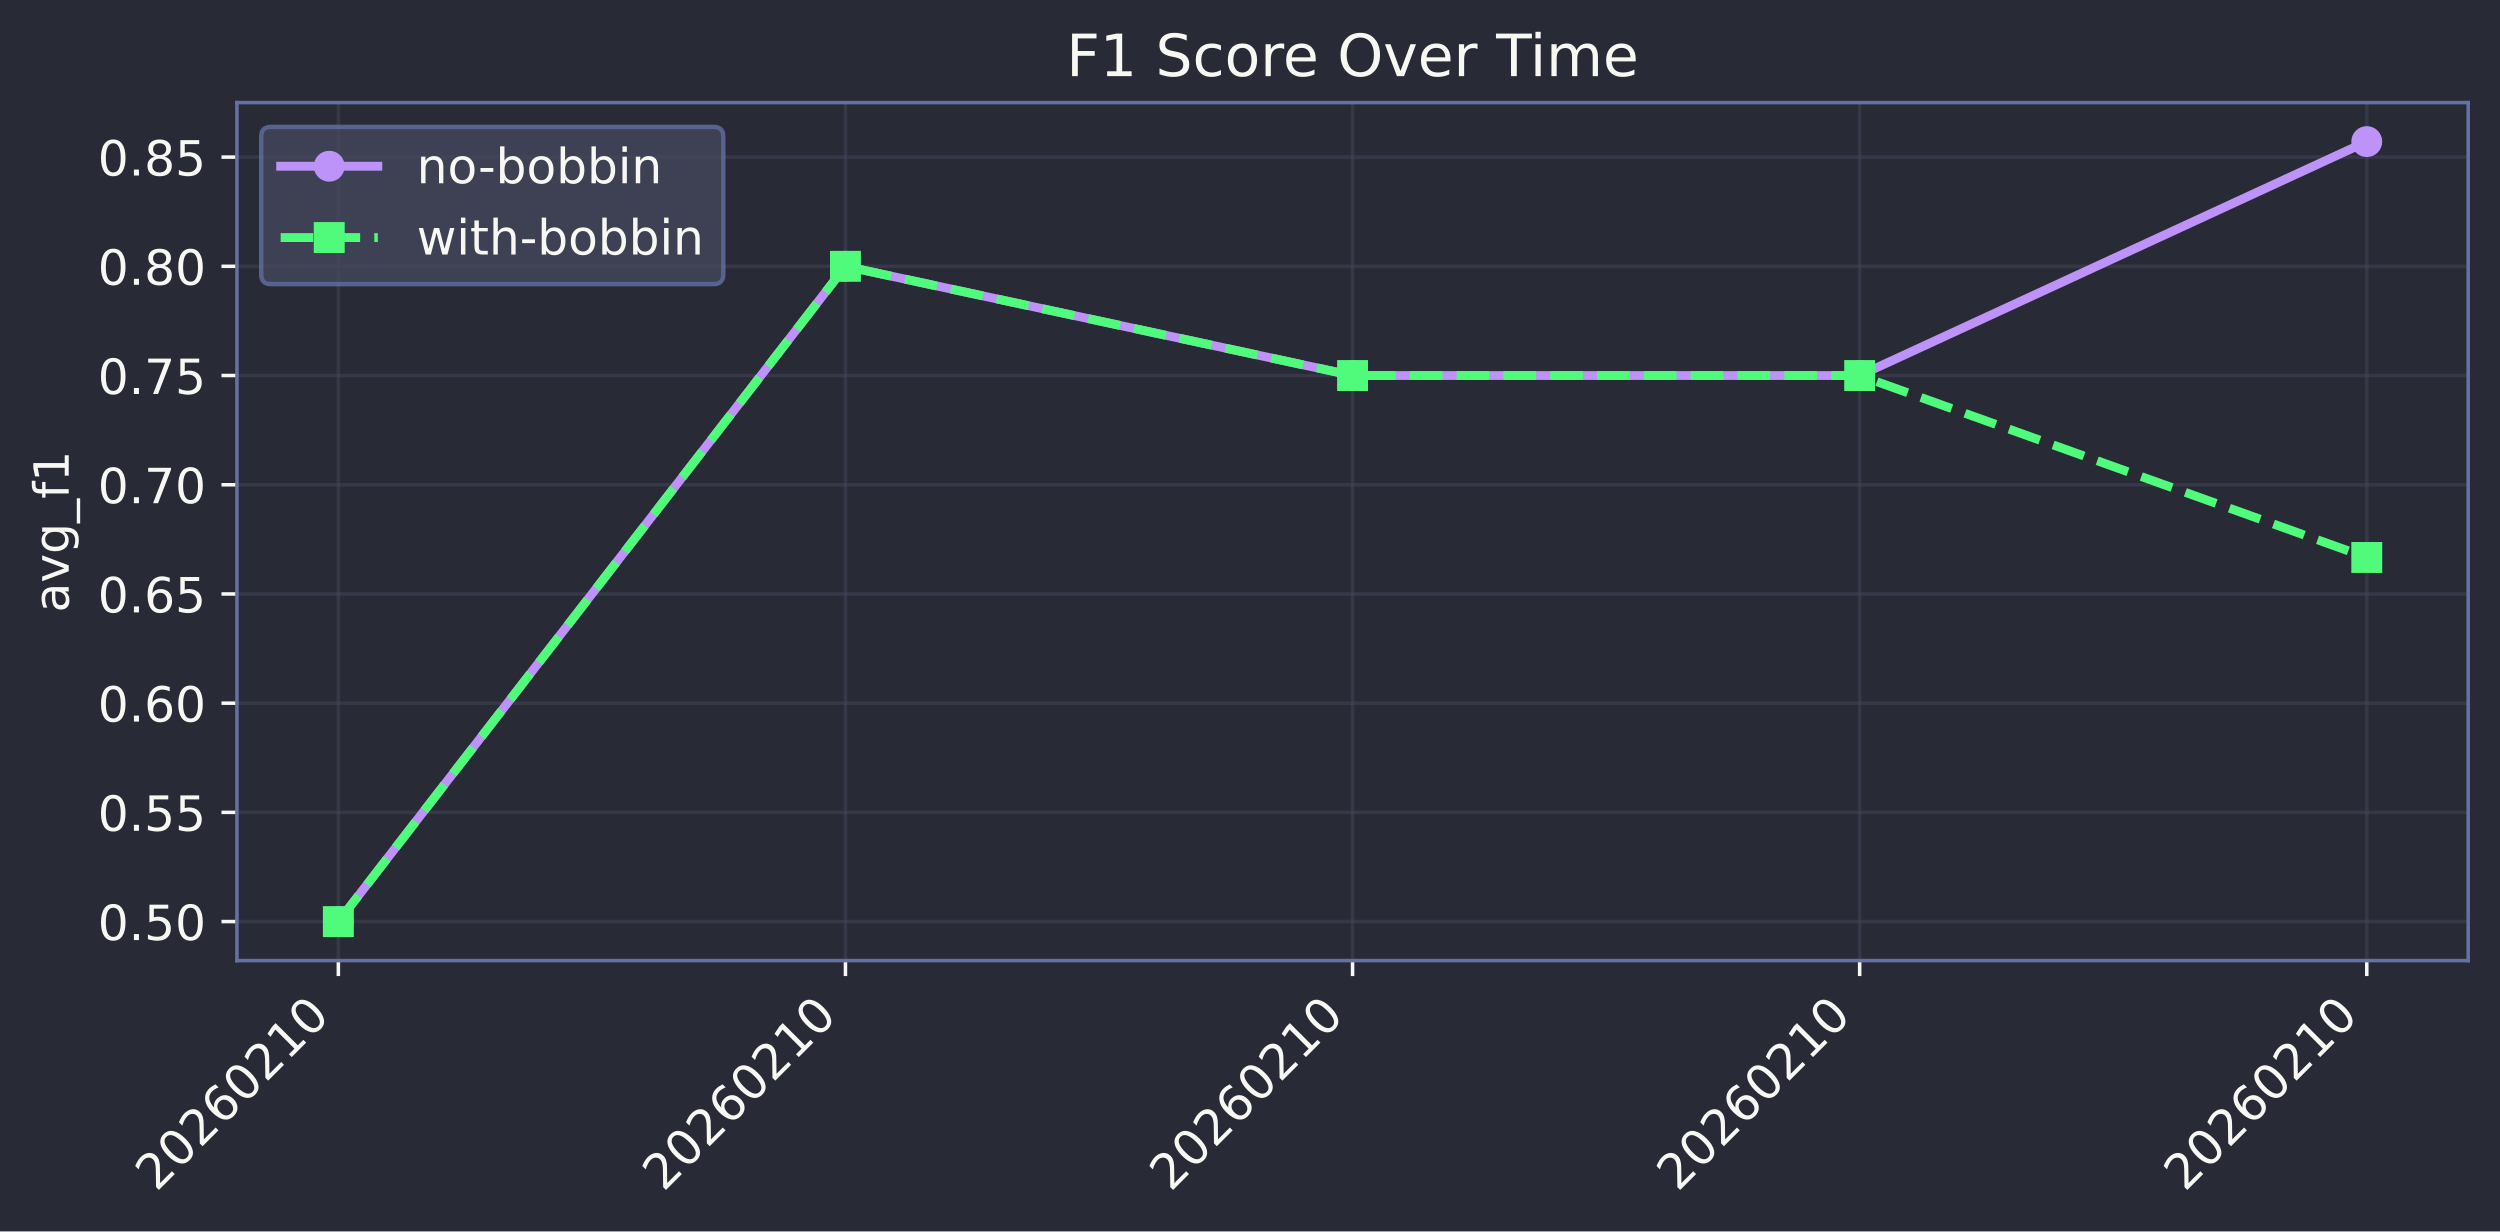
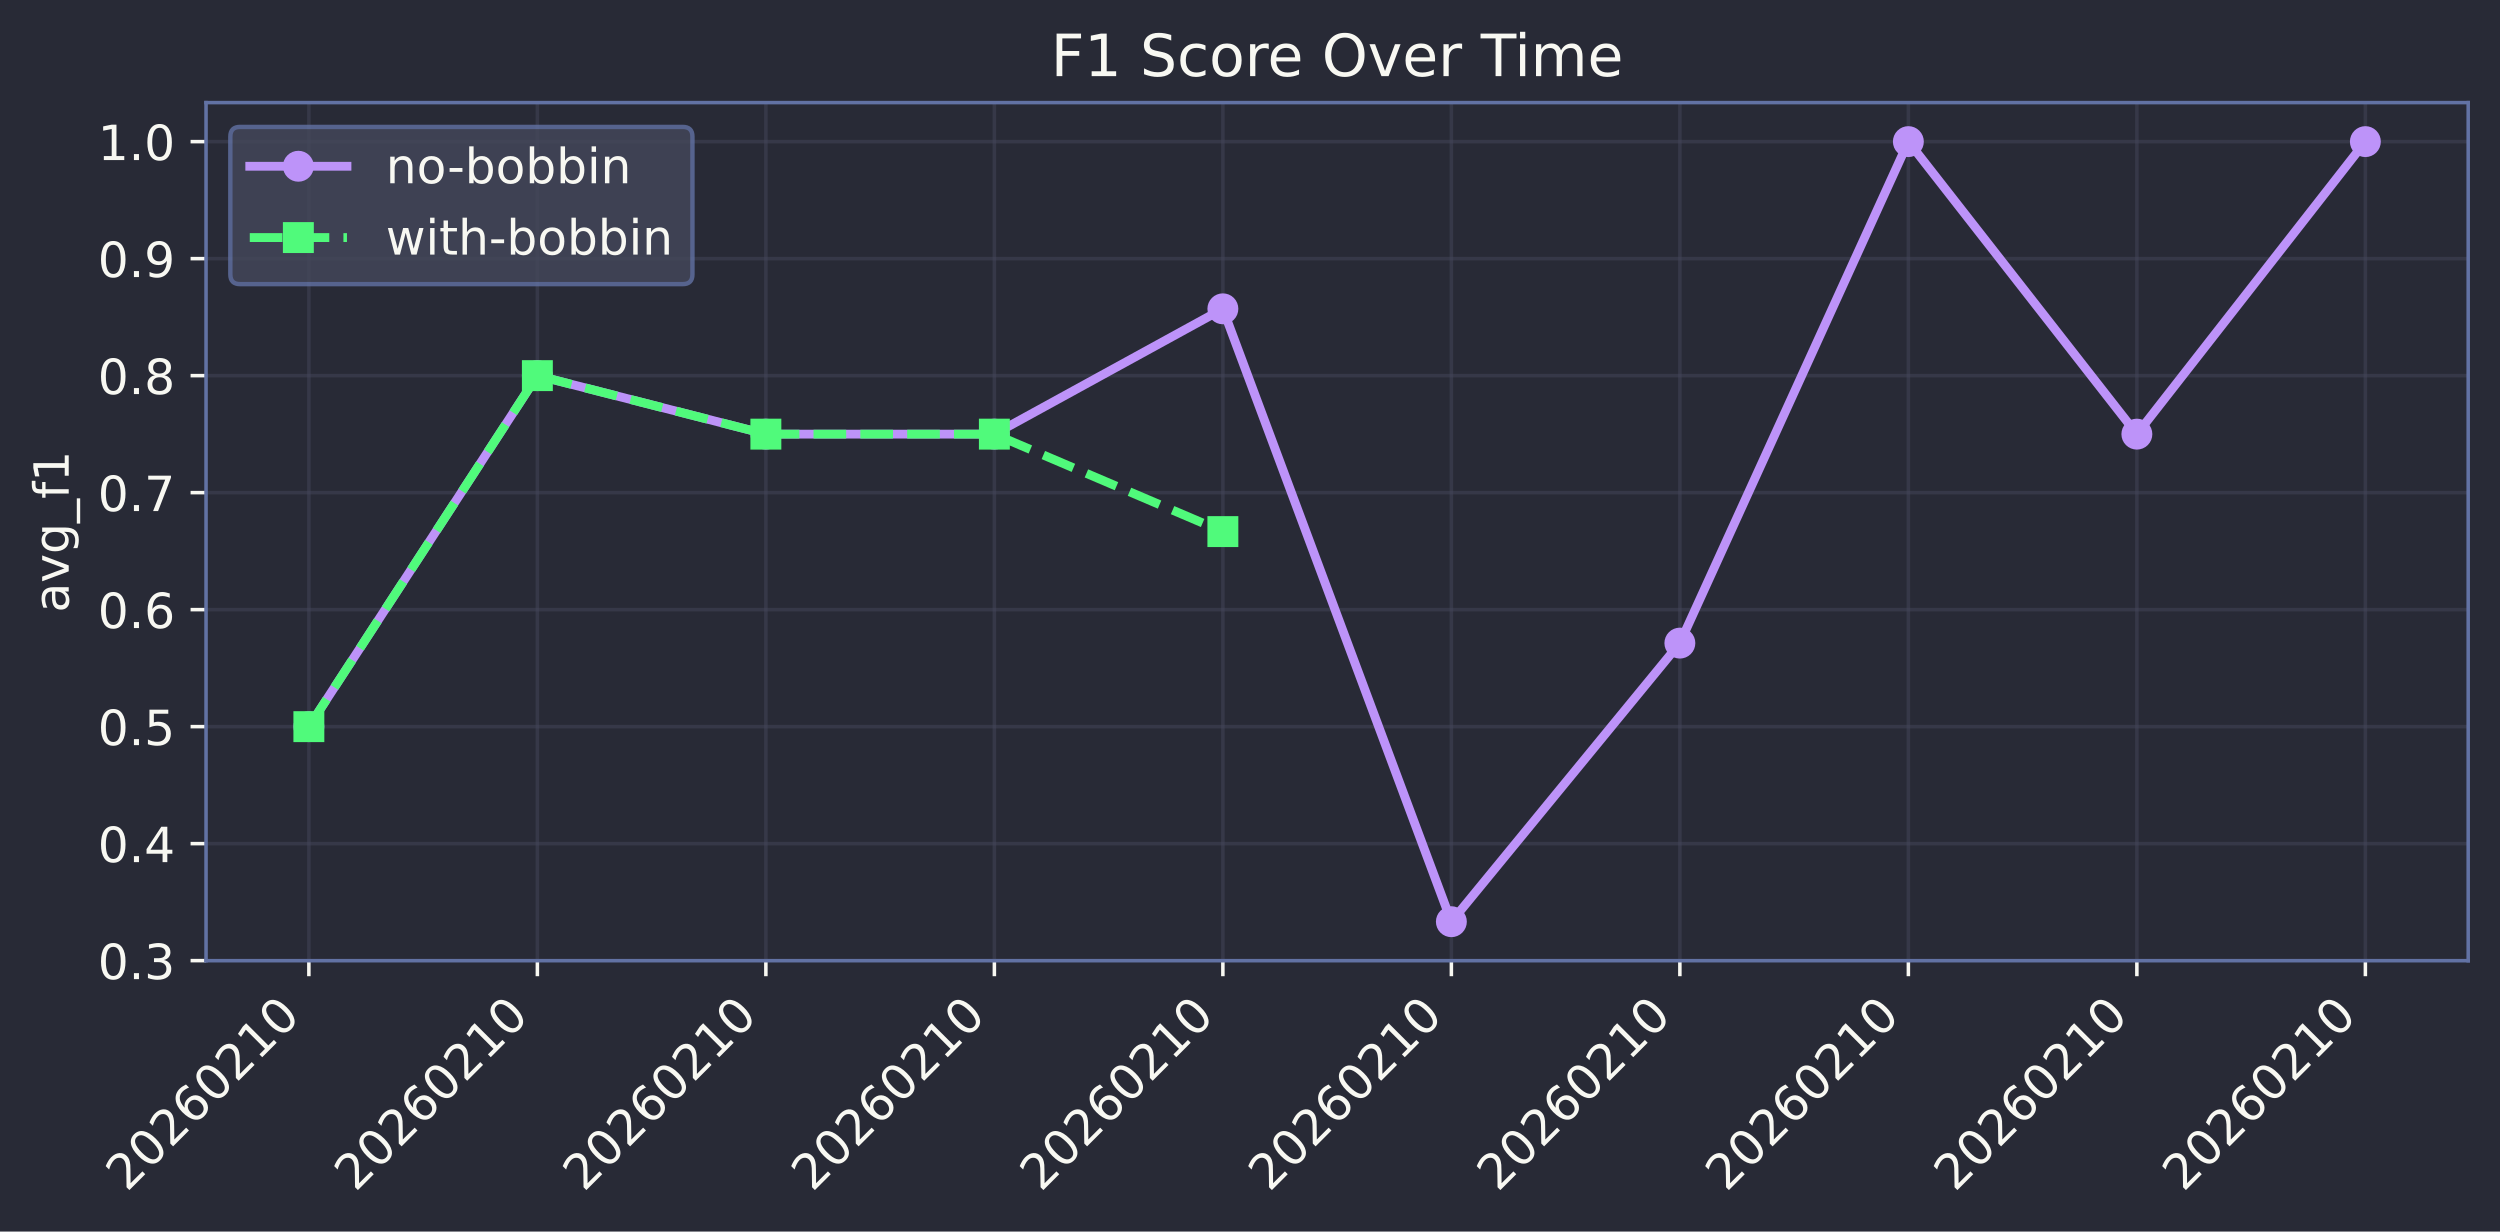
- <svg xmlns="http://www.w3.org/2000/svg" xmlns:xlink="http://www.w3.org/1999/xlink" width="566.028pt" height="278.806pt" viewBox="0 0 566.028 278.806" version="1.1">
+ <svg xmlns="http://www.w3.org/2000/svg" xmlns:xlink="http://www.w3.org/1999/xlink" width="565.959pt" height="278.806pt" viewBox="0 0 565.959 278.806" version="1.1">
  <defs>
    <style type="text/css">*{stroke-linejoin: round; stroke-linecap: butt}</style>
  </defs>
  <g id="figure_1">
    <g id="patch_1">
-       <path d="M 0 278.806  L 566.028 278.806  L 566.028 0  L 0 0  z " style="fill: #282a36" />
+       <path d="M 0 278.806  L 565.959 278.806  L 565.959 0  L 0 0  z " style="fill: #282a36" />
    </g>
    <g id="axes_1">
      <g id="patch_2">
-         <path d="M 53.644 217.488  L 558.828 217.488  L 558.828 23.23  L 53.644 23.23  z " style="fill: #282a36" />
+         <path d="M 46.645 217.488  L 558.759 217.488  L 558.759 23.23  L 46.645 23.23  z " style="fill: #282a36" />
      </g>
      <g id="matplotlib.axis_1">
        <g id="xtick_1">
          <g id="line2d_1">
-             <path d="M 76.607 217.488  L 76.607 23.23  " clip-path="url(#p4f848f3a40)" style="fill: none; stroke: #44475a; stroke-opacity: 0.5; stroke-width: 0.8; stroke-linecap: square" />
+             <path d="M 69.923 217.488  L 69.923 23.23  " clip-path="url(#p14c8fe4e30)" style="fill: none; stroke: #44475a; stroke-opacity: 0.5; stroke-width: 0.8; stroke-linecap: square" />
          </g>
          <g id="line2d_2">
            <defs>
-               <path id="ma9567e5376" d="M 0 0  L 0 3.5  " style="stroke: #f8f8f2; stroke-width: 0.8" />
+               <path id="m69a7fb479e" d="M 0 0  L 0 3.5  " style="stroke: #f8f8f2; stroke-width: 0.8" />
            </defs>
            <g>
-               <use xlink:href="#ma9567e5376" x="76.607" y="217.488" style="fill: #f8f8f2; stroke: #f8f8f2; stroke-width: 0.8" />
+               <use xlink:href="#m69a7fb479e" x="69.923" y="217.488" style="fill: #f8f8f2; stroke: #f8f8f2; stroke-width: 0.8" />
            </g>
          </g>
          <g id="text_1">
-             <text style="font-size: 11px; font-family: 'DejaVu Sans', 'Bitstream Vera Sans', 'Computer Modern Sans Serif', 'Lucida Grande', 'Verdana', 'Geneva', 'Lucid', 'Arial', 'Helvetica', 'Avant Garde', sans-serif; fill: #f8f8f2" transform="translate(35.39843 269.9887) rotate(-45)">20260210</text>
+             <text style="font-size: 11px; font-family: 'DejaVu Sans', 'Bitstream Vera Sans', 'Computer Modern Sans Serif', 'Lucida Grande', 'Verdana', 'Geneva', 'Lucid', 'Arial', 'Helvetica', 'Avant Garde', sans-serif; fill: #f8f8f2" transform="translate(28.71468 269.9887) rotate(-45)">20260210</text>
          </g>
        </g>
        <g id="xtick_2">
          <g id="line2d_3">
-             <path d="M 191.421 217.488  L 191.421 23.23  " clip-path="url(#p4f848f3a40)" style="fill: none; stroke: #44475a; stroke-opacity: 0.5; stroke-width: 0.8; stroke-linecap: square" />
+             <path d="M 121.652 217.488  L 121.652 23.23  " clip-path="url(#p14c8fe4e30)" style="fill: none; stroke: #44475a; stroke-opacity: 0.5; stroke-width: 0.8; stroke-linecap: square" />
          </g>
          <g id="line2d_4">
            <g>
-               <use xlink:href="#ma9567e5376" x="191.421" y="217.488" style="fill: #f8f8f2; stroke: #f8f8f2; stroke-width: 0.8" />
+               <use xlink:href="#m69a7fb479e" x="121.652" y="217.488" style="fill: #f8f8f2; stroke: #f8f8f2; stroke-width: 0.8" />
            </g>
          </g>
          <g id="text_2">
-             <text style="font-size: 11px; font-family: 'DejaVu Sans', 'Bitstream Vera Sans', 'Computer Modern Sans Serif', 'Lucida Grande', 'Verdana', 'Geneva', 'Lucid', 'Arial', 'Helvetica', 'Avant Garde', sans-serif; fill: #f8f8f2" transform="translate(150.2129 269.9887) rotate(-45)">20260210</text>
+             <text style="font-size: 11px; font-family: 'DejaVu Sans', 'Bitstream Vera Sans', 'Computer Modern Sans Serif', 'Lucida Grande', 'Verdana', 'Geneva', 'Lucid', 'Arial', 'Helvetica', 'Avant Garde', sans-serif; fill: #f8f8f2" transform="translate(80.44335 269.9887) rotate(-45)">20260210</text>
          </g>
        </g>
        <g id="xtick_3">
          <g id="line2d_5">
-             <path d="M 306.236 217.488  L 306.236 23.23  " clip-path="url(#p4f848f3a40)" style="fill: none; stroke: #44475a; stroke-opacity: 0.5; stroke-width: 0.8; stroke-linecap: square" />
+             <path d="M 173.381 217.488  L 173.381 23.23  " clip-path="url(#p14c8fe4e30)" style="fill: none; stroke: #44475a; stroke-opacity: 0.5; stroke-width: 0.8; stroke-linecap: square" />
          </g>
          <g id="line2d_6">
            <g>
-               <use xlink:href="#ma9567e5376" x="306.236" y="217.488" style="fill: #f8f8f2; stroke: #f8f8f2; stroke-width: 0.8" />
+               <use xlink:href="#m69a7fb479e" x="173.381" y="217.488" style="fill: #f8f8f2; stroke: #f8f8f2; stroke-width: 0.8" />
            </g>
          </g>
          <g id="text_3">
-             <text style="font-size: 11px; font-family: 'DejaVu Sans', 'Bitstream Vera Sans', 'Computer Modern Sans Serif', 'Lucida Grande', 'Verdana', 'Geneva', 'Lucid', 'Arial', 'Helvetica', 'Avant Garde', sans-serif; fill: #f8f8f2" transform="translate(265.0274 269.9887) rotate(-45)">20260210</text>
+             <text style="font-size: 11px; font-family: 'DejaVu Sans', 'Bitstream Vera Sans', 'Computer Modern Sans Serif', 'Lucida Grande', 'Verdana', 'Geneva', 'Lucid', 'Arial', 'Helvetica', 'Avant Garde', sans-serif; fill: #f8f8f2" transform="translate(132.172 269.9887) rotate(-45)">20260210</text>
          </g>
        </g>
        <g id="xtick_4">
          <g id="line2d_7">
-             <path d="M 421.05 217.488  L 421.05 23.23  " clip-path="url(#p4f848f3a40)" style="fill: none; stroke: #44475a; stroke-opacity: 0.5; stroke-width: 0.8; stroke-linecap: square" />
+             <path d="M 225.109 217.488  L 225.109 23.23  " clip-path="url(#p14c8fe4e30)" style="fill: none; stroke: #44475a; stroke-opacity: 0.5; stroke-width: 0.8; stroke-linecap: square" />
          </g>
          <g id="line2d_8">
            <g>
-               <use xlink:href="#ma9567e5376" x="421.05" y="217.488" style="fill: #f8f8f2; stroke: #f8f8f2; stroke-width: 0.8" />
+               <use xlink:href="#m69a7fb479e" x="225.109" y="217.488" style="fill: #f8f8f2; stroke: #f8f8f2; stroke-width: 0.8" />
            </g>
          </g>
          <g id="text_4">
-             <text style="font-size: 11px; font-family: 'DejaVu Sans', 'Bitstream Vera Sans', 'Computer Modern Sans Serif', 'Lucida Grande', 'Verdana', 'Geneva', 'Lucid', 'Arial', 'Helvetica', 'Avant Garde', sans-serif; fill: #f8f8f2" transform="translate(379.8419 269.9887) rotate(-45)">20260210</text>
+             <text style="font-size: 11px; font-family: 'DejaVu Sans', 'Bitstream Vera Sans', 'Computer Modern Sans Serif', 'Lucida Grande', 'Verdana', 'Geneva', 'Lucid', 'Arial', 'Helvetica', 'Avant Garde', sans-serif; fill: #f8f8f2" transform="translate(183.9007 269.9887) rotate(-45)">20260210</text>
          </g>
        </g>
        <g id="xtick_5">
          <g id="line2d_9">
-             <path d="M 535.865 217.488  L 535.865 23.23  " clip-path="url(#p4f848f3a40)" style="fill: none; stroke: #44475a; stroke-opacity: 0.5; stroke-width: 0.8; stroke-linecap: square" />
+             <path d="M 276.838 217.488  L 276.838 23.23  " clip-path="url(#p14c8fe4e30)" style="fill: none; stroke: #44475a; stroke-opacity: 0.5; stroke-width: 0.8; stroke-linecap: square" />
          </g>
          <g id="line2d_10">
            <g>
-               <use xlink:href="#ma9567e5376" x="535.865" y="217.488" style="fill: #f8f8f2; stroke: #f8f8f2; stroke-width: 0.8" />
+               <use xlink:href="#m69a7fb479e" x="276.838" y="217.488" style="fill: #f8f8f2; stroke: #f8f8f2; stroke-width: 0.8" />
            </g>
          </g>
          <g id="text_5">
-             <text style="font-size: 11px; font-family: 'DejaVu Sans', 'Bitstream Vera Sans', 'Computer Modern Sans Serif', 'Lucida Grande', 'Verdana', 'Geneva', 'Lucid', 'Arial', 'Helvetica', 'Avant Garde', sans-serif; fill: #f8f8f2" transform="translate(494.6564 269.9887) rotate(-45)">20260210</text>
+             <text style="font-size: 11px; font-family: 'DejaVu Sans', 'Bitstream Vera Sans', 'Computer Modern Sans Serif', 'Lucida Grande', 'Verdana', 'Geneva', 'Lucid', 'Arial', 'Helvetica', 'Avant Garde', sans-serif; fill: #f8f8f2" transform="translate(235.6293 269.9887) rotate(-45)">20260210</text>
+           </g>
+         </g>
+         <g id="xtick_6">
+           <g id="line2d_11">
+             <path d="M 328.567 217.488  L 328.567 23.23  " clip-path="url(#p14c8fe4e30)" style="fill: none; stroke: #44475a; stroke-opacity: 0.5; stroke-width: 0.8; stroke-linecap: square" />
+           </g>
+           <g id="line2d_12">
+             <g>
+               <use xlink:href="#m69a7fb479e" x="328.567" y="217.488" style="fill: #f8f8f2; stroke: #f8f8f2; stroke-width: 0.8" />
+             </g>
+           </g>
+           <g id="text_6">
+             <text style="font-size: 11px; font-family: 'DejaVu Sans', 'Bitstream Vera Sans', 'Computer Modern Sans Serif', 'Lucida Grande', 'Verdana', 'Geneva', 'Lucid', 'Arial', 'Helvetica', 'Avant Garde', sans-serif; fill: #f8f8f2" transform="translate(287.358 269.9887) rotate(-45)">20260210</text>
+           </g>
+         </g>
+         <g id="xtick_7">
+           <g id="line2d_13">
+             <path d="M 380.295 217.488  L 380.295 23.23  " clip-path="url(#p14c8fe4e30)" style="fill: none; stroke: #44475a; stroke-opacity: 0.5; stroke-width: 0.8; stroke-linecap: square" />
+           </g>
+           <g id="line2d_14">
+             <g>
+               <use xlink:href="#m69a7fb479e" x="380.295" y="217.488" style="fill: #f8f8f2; stroke: #f8f8f2; stroke-width: 0.8" />
+             </g>
+           </g>
+           <g id="text_7">
+             <text style="font-size: 11px; font-family: 'DejaVu Sans', 'Bitstream Vera Sans', 'Computer Modern Sans Serif', 'Lucida Grande', 'Verdana', 'Geneva', 'Lucid', 'Arial', 'Helvetica', 'Avant Garde', sans-serif; fill: #f8f8f2" transform="translate(339.0867 269.9887) rotate(-45)">20260210</text>
+           </g>
+         </g>
+         <g id="xtick_8">
+           <g id="line2d_15">
+             <path d="M 432.024 217.488  L 432.024 23.23  " clip-path="url(#p14c8fe4e30)" style="fill: none; stroke: #44475a; stroke-opacity: 0.5; stroke-width: 0.8; stroke-linecap: square" />
+           </g>
+           <g id="line2d_16">
+             <g>
+               <use xlink:href="#m69a7fb479e" x="432.024" y="217.488" style="fill: #f8f8f2; stroke: #f8f8f2; stroke-width: 0.8" />
+             </g>
+           </g>
+           <g id="text_8">
+             <text style="font-size: 11px; font-family: 'DejaVu Sans', 'Bitstream Vera Sans', 'Computer Modern Sans Serif', 'Lucida Grande', 'Verdana', 'Geneva', 'Lucid', 'Arial', 'Helvetica', 'Avant Garde', sans-serif; fill: #f8f8f2" transform="translate(390.8153 269.9887) rotate(-45)">20260210</text>
+           </g>
+         </g>
+         <g id="xtick_9">
+           <g id="line2d_17">
+             <path d="M 483.753 217.488  L 483.753 23.23  " clip-path="url(#p14c8fe4e30)" style="fill: none; stroke: #44475a; stroke-opacity: 0.5; stroke-width: 0.8; stroke-linecap: square" />
+           </g>
+           <g id="line2d_18">
+             <g>
+               <use xlink:href="#m69a7fb479e" x="483.753" y="217.488" style="fill: #f8f8f2; stroke: #f8f8f2; stroke-width: 0.8" />
+             </g>
+           </g>
+           <g id="text_9">
+             <text style="font-size: 11px; font-family: 'DejaVu Sans', 'Bitstream Vera Sans', 'Computer Modern Sans Serif', 'Lucida Grande', 'Verdana', 'Geneva', 'Lucid', 'Arial', 'Helvetica', 'Avant Garde', sans-serif; fill: #f8f8f2" transform="translate(442.544 269.9887) rotate(-45)">20260210</text>
+           </g>
+         </g>
+         <g id="xtick_10">
+           <g id="line2d_19">
+             <path d="M 535.481 217.488  L 535.481 23.23  " clip-path="url(#p14c8fe4e30)" style="fill: none; stroke: #44475a; stroke-opacity: 0.5; stroke-width: 0.8; stroke-linecap: square" />
+           </g>
+           <g id="line2d_20">
+             <g>
+               <use xlink:href="#m69a7fb479e" x="535.481" y="217.488" style="fill: #f8f8f2; stroke: #f8f8f2; stroke-width: 0.8" />
+             </g>
+           </g>
+           <g id="text_10">
+             <text style="font-size: 11px; font-family: 'DejaVu Sans', 'Bitstream Vera Sans', 'Computer Modern Sans Serif', 'Lucida Grande', 'Verdana', 'Geneva', 'Lucid', 'Arial', 'Helvetica', 'Avant Garde', sans-serif; fill: #f8f8f2" transform="translate(494.2726 269.9887) rotate(-45)">20260210</text>
          </g>
        </g>
      </g>
      <g id="matplotlib.axis_2">
        <g id="ytick_1">
-           <g id="line2d_11">
-             <path d="M 53.644 208.658  L 558.828 208.658  " clip-path="url(#p4f848f3a40)" style="fill: none; stroke: #44475a; stroke-opacity: 0.5; stroke-width: 0.8; stroke-linecap: square" />
-           </g>
-           <g id="line2d_12">
+           <g id="line2d_21">
+             <path d="M 46.645 217.478  L 558.759 217.478  " clip-path="url(#p14c8fe4e30)" style="fill: none; stroke: #44475a; stroke-opacity: 0.5; stroke-width: 0.8; stroke-linecap: square" />
+           </g>
+           <g id="line2d_22">
            <defs>
-               <path id="md3cd993239" d="M 0 0  L -3.5 0  " style="stroke: #f8f8f2; stroke-width: 0.8" />
+               <path id="mcc7e2139c1" d="M 0 0  L -3.5 0  " style="stroke: #f8f8f2; stroke-width: 0.8" />
            </defs>
            <g>
-               <use xlink:href="#md3cd993239" x="53.644" y="208.658" style="fill: #f8f8f2; stroke: #f8f8f2; stroke-width: 0.8" />
-             </g>
-           </g>
-           <g id="text_6">
-             <text style="font-size: 11px; font-family: 'DejaVu Sans', 'Bitstream Vera Sans', 'Computer Modern Sans Serif', 'Lucida Grande', 'Verdana', 'Geneva', 'Lucid', 'Arial', 'Helvetica', 'Avant Garde', sans-serif; text-anchor: end; fill: #f8f8f2" x="46.644" y="212.837" transform="rotate(-0 46.64406 212.8368)">0.50</text>
+               <use xlink:href="#mcc7e2139c1" x="46.645" y="217.478" style="fill: #f8f8f2; stroke: #f8f8f2; stroke-width: 0.8" />
+             </g>
+           </g>
+           <g id="text_11">
+             <text style="font-size: 11px; font-family: 'DejaVu Sans', 'Bitstream Vera Sans', 'Computer Modern Sans Serif', 'Lucida Grande', 'Verdana', 'Geneva', 'Lucid', 'Arial', 'Helvetica', 'Avant Garde', sans-serif; text-anchor: end; fill: #f8f8f2" x="39.645" y="221.657" transform="rotate(-0 39.64531 221.6574)">0.3</text>
          </g>
        </g>
        <g id="ytick_2">
-           <g id="line2d_13">
-             <path d="M 53.644 183.931  L 558.828 183.931  " clip-path="url(#p4f848f3a40)" style="fill: none; stroke: #44475a; stroke-opacity: 0.5; stroke-width: 0.8; stroke-linecap: square" />
-           </g>
-           <g id="line2d_14">
-             <g>
-               <use xlink:href="#md3cd993239" x="53.644" y="183.931" style="fill: #f8f8f2; stroke: #f8f8f2; stroke-width: 0.8" />
-             </g>
-           </g>
-           <g id="text_7">
-             <text style="font-size: 11px; font-family: 'DejaVu Sans', 'Bitstream Vera Sans', 'Computer Modern Sans Serif', 'Lucida Grande', 'Verdana', 'Geneva', 'Lucid', 'Arial', 'Helvetica', 'Avant Garde', sans-serif; text-anchor: end; fill: #f8f8f2" x="46.644" y="188.11" transform="rotate(-0 46.64406 188.1101)">0.55</text>
+           <g id="line2d_23">
+             <path d="M 46.645 190.99  L 558.759 190.99  " clip-path="url(#p14c8fe4e30)" style="fill: none; stroke: #44475a; stroke-opacity: 0.5; stroke-width: 0.8; stroke-linecap: square" />
+           </g>
+           <g id="line2d_24">
+             <g>
+               <use xlink:href="#mcc7e2139c1" x="46.645" y="190.99" style="fill: #f8f8f2; stroke: #f8f8f2; stroke-width: 0.8" />
+             </g>
+           </g>
+           <g id="text_12">
+             <text style="font-size: 11px; font-family: 'DejaVu Sans', 'Bitstream Vera Sans', 'Computer Modern Sans Serif', 'Lucida Grande', 'Verdana', 'Geneva', 'Lucid', 'Arial', 'Helvetica', 'Avant Garde', sans-serif; text-anchor: end; fill: #f8f8f2" x="39.645" y="195.169" transform="rotate(-0 39.64531 195.1691)">0.4</text>
          </g>
        </g>
        <g id="ytick_3">
-           <g id="line2d_15">
-             <path d="M 53.644 159.204  L 558.828 159.204  " clip-path="url(#p4f848f3a40)" style="fill: none; stroke: #44475a; stroke-opacity: 0.5; stroke-width: 0.8; stroke-linecap: square" />
-           </g>
-           <g id="line2d_16">
-             <g>
-               <use xlink:href="#md3cd993239" x="53.644" y="159.204" style="fill: #f8f8f2; stroke: #f8f8f2; stroke-width: 0.8" />
-             </g>
-           </g>
-           <g id="text_8">
-             <text style="font-size: 11px; font-family: 'DejaVu Sans', 'Bitstream Vera Sans', 'Computer Modern Sans Serif', 'Lucida Grande', 'Verdana', 'Geneva', 'Lucid', 'Arial', 'Helvetica', 'Avant Garde', sans-serif; text-anchor: end; fill: #f8f8f2" x="46.644" y="163.383" transform="rotate(-0 46.64406 163.3835)">0.60</text>
+           <g id="line2d_25">
+             <path d="M 46.645 164.502  L 558.759 164.502  " clip-path="url(#p14c8fe4e30)" style="fill: none; stroke: #44475a; stroke-opacity: 0.5; stroke-width: 0.8; stroke-linecap: square" />
+           </g>
+           <g id="line2d_26">
+             <g>
+               <use xlink:href="#mcc7e2139c1" x="46.645" y="164.502" style="fill: #f8f8f2; stroke: #f8f8f2; stroke-width: 0.8" />
+             </g>
+           </g>
+           <g id="text_13">
+             <text style="font-size: 11px; font-family: 'DejaVu Sans', 'Bitstream Vera Sans', 'Computer Modern Sans Serif', 'Lucida Grande', 'Verdana', 'Geneva', 'Lucid', 'Arial', 'Helvetica', 'Avant Garde', sans-serif; text-anchor: end; fill: #f8f8f2" x="39.645" y="168.681" transform="rotate(-0 39.64531 168.6807)">0.5</text>
          </g>
        </g>
        <g id="ytick_4">
-           <g id="line2d_17">
-             <path d="M 53.644 134.478  L 558.828 134.478  " clip-path="url(#p4f848f3a40)" style="fill: none; stroke: #44475a; stroke-opacity: 0.5; stroke-width: 0.8; stroke-linecap: square" />
-           </g>
-           <g id="line2d_18">
-             <g>
-               <use xlink:href="#md3cd993239" x="53.644" y="134.478" style="fill: #f8f8f2; stroke: #f8f8f2; stroke-width: 0.8" />
-             </g>
-           </g>
-           <g id="text_9">
-             <text style="font-size: 11px; font-family: 'DejaVu Sans', 'Bitstream Vera Sans', 'Computer Modern Sans Serif', 'Lucida Grande', 'Verdana', 'Geneva', 'Lucid', 'Arial', 'Helvetica', 'Avant Garde', sans-serif; text-anchor: end; fill: #f8f8f2" x="46.644" y="138.657" transform="rotate(-0 46.64406 138.6568)">0.65</text>
+           <g id="line2d_27">
+             <path d="M 46.645 138.013  L 558.759 138.013  " clip-path="url(#p14c8fe4e30)" style="fill: none; stroke: #44475a; stroke-opacity: 0.5; stroke-width: 0.8; stroke-linecap: square" />
+           </g>
+           <g id="line2d_28">
+             <g>
+               <use xlink:href="#mcc7e2139c1" x="46.645" y="138.013" style="fill: #f8f8f2; stroke: #f8f8f2; stroke-width: 0.8" />
+             </g>
+           </g>
+           <g id="text_14">
+             <text style="font-size: 11px; font-family: 'DejaVu Sans', 'Bitstream Vera Sans', 'Computer Modern Sans Serif', 'Lucida Grande', 'Verdana', 'Geneva', 'Lucid', 'Arial', 'Helvetica', 'Avant Garde', sans-serif; text-anchor: end; fill: #f8f8f2" x="39.645" y="142.192" transform="rotate(-0 39.64531 142.1924)">0.6</text>
          </g>
        </g>
        <g id="ytick_5">
-           <g id="line2d_19">
-             <path d="M 53.644 109.751  L 558.828 109.751  " clip-path="url(#p4f848f3a40)" style="fill: none; stroke: #44475a; stroke-opacity: 0.5; stroke-width: 0.8; stroke-linecap: square" />
-           </g>
-           <g id="line2d_20">
-             <g>
-               <use xlink:href="#md3cd993239" x="53.644" y="109.751" style="fill: #f8f8f2; stroke: #f8f8f2; stroke-width: 0.8" />
-             </g>
-           </g>
-           <g id="text_10">
-             <text style="font-size: 11px; font-family: 'DejaVu Sans', 'Bitstream Vera Sans', 'Computer Modern Sans Serif', 'Lucida Grande', 'Verdana', 'Geneva', 'Lucid', 'Arial', 'Helvetica', 'Avant Garde', sans-serif; text-anchor: end; fill: #f8f8f2" x="46.644" y="113.93" transform="rotate(-0 46.64406 113.9301)">0.70</text>
+           <g id="line2d_29">
+             <path d="M 46.645 111.525  L 558.759 111.525  " clip-path="url(#p14c8fe4e30)" style="fill: none; stroke: #44475a; stroke-opacity: 0.5; stroke-width: 0.8; stroke-linecap: square" />
+           </g>
+           <g id="line2d_30">
+             <g>
+               <use xlink:href="#mcc7e2139c1" x="46.645" y="111.525" style="fill: #f8f8f2; stroke: #f8f8f2; stroke-width: 0.8" />
+             </g>
+           </g>
+           <g id="text_15">
+             <text style="font-size: 11px; font-family: 'DejaVu Sans', 'Bitstream Vera Sans', 'Computer Modern Sans Serif', 'Lucida Grande', 'Verdana', 'Geneva', 'Lucid', 'Arial', 'Helvetica', 'Avant Garde', sans-serif; text-anchor: end; fill: #f8f8f2" x="39.645" y="115.704" transform="rotate(-0 39.64531 115.704)">0.7</text>
          </g>
        </g>
        <g id="ytick_6">
-           <g id="line2d_21">
-             <path d="M 53.644 85.024  L 558.828 85.024  " clip-path="url(#p4f848f3a40)" style="fill: none; stroke: #44475a; stroke-opacity: 0.5; stroke-width: 0.8; stroke-linecap: square" />
-           </g>
-           <g id="line2d_22">
-             <g>
-               <use xlink:href="#md3cd993239" x="53.644" y="85.024" style="fill: #f8f8f2; stroke: #f8f8f2; stroke-width: 0.8" />
-             </g>
-           </g>
-           <g id="text_11">
-             <text style="font-size: 11px; font-family: 'DejaVu Sans', 'Bitstream Vera Sans', 'Computer Modern Sans Serif', 'Lucida Grande', 'Verdana', 'Geneva', 'Lucid', 'Arial', 'Helvetica', 'Avant Garde', sans-serif; text-anchor: end; fill: #f8f8f2" x="46.644" y="89.203" transform="rotate(-0 46.64406 89.20348)">0.75</text>
+           <g id="line2d_31">
+             <path d="M 46.645 85.037  L 558.759 85.037  " clip-path="url(#p14c8fe4e30)" style="fill: none; stroke: #44475a; stroke-opacity: 0.5; stroke-width: 0.8; stroke-linecap: square" />
+           </g>
+           <g id="line2d_32">
+             <g>
+               <use xlink:href="#mcc7e2139c1" x="46.645" y="85.037" style="fill: #f8f8f2; stroke: #f8f8f2; stroke-width: 0.8" />
+             </g>
+           </g>
+           <g id="text_16">
+             <text style="font-size: 11px; font-family: 'DejaVu Sans', 'Bitstream Vera Sans', 'Computer Modern Sans Serif', 'Lucida Grande', 'Verdana', 'Geneva', 'Lucid', 'Arial', 'Helvetica', 'Avant Garde', sans-serif; text-anchor: end; fill: #f8f8f2" x="39.645" y="89.216" transform="rotate(-0 39.64531 89.21567)">0.8</text>
          </g>
        </g>
        <g id="ytick_7">
-           <g id="line2d_23">
-             <path d="M 53.644 60.298  L 558.828 60.298  " clip-path="url(#p4f848f3a40)" style="fill: none; stroke: #44475a; stroke-opacity: 0.5; stroke-width: 0.8; stroke-linecap: square" />
-           </g>
-           <g id="line2d_24">
-             <g>
-               <use xlink:href="#md3cd993239" x="53.644" y="60.298" style="fill: #f8f8f2; stroke: #f8f8f2; stroke-width: 0.8" />
-             </g>
-           </g>
-           <g id="text_12">
-             <text style="font-size: 11px; font-family: 'DejaVu Sans', 'Bitstream Vera Sans', 'Computer Modern Sans Serif', 'Lucida Grande', 'Verdana', 'Geneva', 'Lucid', 'Arial', 'Helvetica', 'Avant Garde', sans-serif; text-anchor: end; fill: #f8f8f2" x="46.644" y="64.477" transform="rotate(-0 46.64406 64.47682)">0.80</text>
+           <g id="line2d_33">
+             <path d="M 46.645 58.548  L 558.759 58.548  " clip-path="url(#p14c8fe4e30)" style="fill: none; stroke: #44475a; stroke-opacity: 0.5; stroke-width: 0.8; stroke-linecap: square" />
+           </g>
+           <g id="line2d_34">
+             <g>
+               <use xlink:href="#mcc7e2139c1" x="46.645" y="58.548" style="fill: #f8f8f2; stroke: #f8f8f2; stroke-width: 0.8" />
+             </g>
+           </g>
+           <g id="text_17">
+             <text style="font-size: 11px; font-family: 'DejaVu Sans', 'Bitstream Vera Sans', 'Computer Modern Sans Serif', 'Lucida Grande', 'Verdana', 'Geneva', 'Lucid', 'Arial', 'Helvetica', 'Avant Garde', sans-serif; text-anchor: end; fill: #f8f8f2" x="39.645" y="62.727" transform="rotate(-0 39.64531 62.72732)">0.9</text>
          </g>
        </g>
        <g id="ytick_8">
-           <g id="line2d_25">
-             <path d="M 53.644 35.571  L 558.828 35.571  " clip-path="url(#p4f848f3a40)" style="fill: none; stroke: #44475a; stroke-opacity: 0.5; stroke-width: 0.8; stroke-linecap: square" />
-           </g>
-           <g id="line2d_26">
-             <g>
-               <use xlink:href="#md3cd993239" x="53.644" y="35.571" style="fill: #f8f8f2; stroke: #f8f8f2; stroke-width: 0.8" />
-             </g>
-           </g>
-           <g id="text_13">
-             <text style="font-size: 11px; font-family: 'DejaVu Sans', 'Bitstream Vera Sans', 'Computer Modern Sans Serif', 'Lucida Grande', 'Verdana', 'Geneva', 'Lucid', 'Arial', 'Helvetica', 'Avant Garde', sans-serif; text-anchor: end; fill: #f8f8f2" x="46.644" y="39.75" transform="rotate(-0 46.64406 39.75015)">0.85</text>
-           </g>
-         </g>
-         <g id="text_14">
+           <g id="line2d_35">
+             <path d="M 46.645 32.06  L 558.759 32.06  " clip-path="url(#p14c8fe4e30)" style="fill: none; stroke: #44475a; stroke-opacity: 0.5; stroke-width: 0.8; stroke-linecap: square" />
+           </g>
+           <g id="line2d_36">
+             <g>
+               <use xlink:href="#mcc7e2139c1" x="46.645" y="32.06" style="fill: #f8f8f2; stroke: #f8f8f2; stroke-width: 0.8" />
+             </g>
+           </g>
+           <g id="text_18">
+             <text style="font-size: 11px; font-family: 'DejaVu Sans', 'Bitstream Vera Sans', 'Computer Modern Sans Serif', 'Lucida Grande', 'Verdana', 'Geneva', 'Lucid', 'Arial', 'Helvetica', 'Avant Garde', sans-serif; text-anchor: end; fill: #f8f8f2" x="39.645" y="36.239" transform="rotate(-0 39.64531 36.23897)">1.0</text>
+           </g>
+         </g>
+         <g id="text_19">
          <text style="font-size: 11px; font-family: 'DejaVu Sans', 'Bitstream Vera Sans', 'Computer Modern Sans Serif', 'Lucida Grande', 'Verdana', 'Geneva', 'Lucid', 'Arial', 'Helvetica', 'Avant Garde', sans-serif; text-anchor: middle; fill: #f8f8f2" x="15.558" y="120.359" transform="rotate(-90 15.55828 120.3587)">avg_f1</text>
        </g>
      </g>
-       <g id="line2d_27">
-         <path d="M 76.607 208.658  L 191.421 60.298  L 306.236 85.024  L 421.05 85.024  L 535.865 32.06  " clip-path="url(#p4f848f3a40)" style="fill: none; stroke: #bd93f9; stroke-width: 2; stroke-linecap: square" />
+       <g id="line2d_37">
+         <path d="M 69.923 164.502  L 121.652 85.037  L 173.381 98.281  L 225.109 98.281  L 276.838 69.912  L 328.567 208.658  L 380.295 145.589  L 432.024 32.06  L 483.753 98.281  L 535.481 32.06  " clip-path="url(#p14c8fe4e30)" style="fill: none; stroke: #bd93f9; stroke-width: 2; stroke-linecap: square" />
        <defs>
-           <path id="m5af9415e91" d="M 0 3  C 0.796 3 1.559 2.684 2.121 2.121  C 2.684 1.559 3 0.796 3 0  C 3 -0.796 2.684 -1.559 2.121 -2.121  C 1.559 -2.684 0.796 -3 0 -3  C -0.796 -3 -1.559 -2.684 -2.121 -2.121  C -2.684 -1.559 -3 -0.796 -3 0  C -3 0.796 -2.684 1.559 -2.121 2.121  C -1.559 2.684 -0.796 3 0 3  z " style="stroke: #bd93f9" />
+           <path id="ma3585e86e1" d="M 0 3  C 0.796 3 1.559 2.684 2.121 2.121  C 2.684 1.559 3 0.796 3 0  C 3 -0.796 2.684 -1.559 2.121 -2.121  C 1.559 -2.684 0.796 -3 0 -3  C -0.796 -3 -1.559 -2.684 -2.121 -2.121  C -2.684 -1.559 -3 -0.796 -3 0  C -3 0.796 -2.684 1.559 -2.121 2.121  C -1.559 2.684 -0.796 3 0 3  z " style="stroke: #bd93f9" />
        </defs>
-         <g clip-path="url(#p4f848f3a40)">
-           <use xlink:href="#m5af9415e91" x="76.607" y="208.658" style="fill: #bd93f9; stroke: #bd93f9" />
-           <use xlink:href="#m5af9415e91" x="191.421" y="60.298" style="fill: #bd93f9; stroke: #bd93f9" />
-           <use xlink:href="#m5af9415e91" x="306.236" y="85.024" style="fill: #bd93f9; stroke: #bd93f9" />
-           <use xlink:href="#m5af9415e91" x="421.05" y="85.024" style="fill: #bd93f9; stroke: #bd93f9" />
-           <use xlink:href="#m5af9415e91" x="535.865" y="32.06" style="fill: #bd93f9; stroke: #bd93f9" />
-         </g>
-       </g>
-       <g id="line2d_28">
-         <path d="M 76.607 208.658  L 191.421 60.298  L 306.236 85.024  L 421.05 85.024  L 535.865 126.219  " clip-path="url(#p4f848f3a40)" style="fill: none; stroke-dasharray: 7.4,3.2; stroke-dashoffset: 0; stroke: #50fa7b; stroke-width: 2" />
+         <g clip-path="url(#p14c8fe4e30)">
+           <use xlink:href="#ma3585e86e1" x="69.923" y="164.502" style="fill: #bd93f9; stroke: #bd93f9" />
+           <use xlink:href="#ma3585e86e1" x="121.652" y="85.037" style="fill: #bd93f9; stroke: #bd93f9" />
+           <use xlink:href="#ma3585e86e1" x="173.381" y="98.281" style="fill: #bd93f9; stroke: #bd93f9" />
+           <use xlink:href="#ma3585e86e1" x="225.109" y="98.281" style="fill: #bd93f9; stroke: #bd93f9" />
+           <use xlink:href="#ma3585e86e1" x="276.838" y="69.912" style="fill: #bd93f9; stroke: #bd93f9" />
+           <use xlink:href="#ma3585e86e1" x="328.567" y="208.658" style="fill: #bd93f9; stroke: #bd93f9" />
+           <use xlink:href="#ma3585e86e1" x="380.295" y="145.589" style="fill: #bd93f9; stroke: #bd93f9" />
+           <use xlink:href="#ma3585e86e1" x="432.024" y="32.06" style="fill: #bd93f9; stroke: #bd93f9" />
+           <use xlink:href="#ma3585e86e1" x="483.753" y="98.281" style="fill: #bd93f9; stroke: #bd93f9" />
+           <use xlink:href="#ma3585e86e1" x="535.481" y="32.06" style="fill: #bd93f9; stroke: #bd93f9" />
+         </g>
+       </g>
+       <g id="line2d_38">
+         <path d="M 69.923 164.502  L 121.652 85.037  L 173.381 98.281  L 225.109 98.281  L 276.838 120.345  " clip-path="url(#p14c8fe4e30)" style="fill: none; stroke-dasharray: 7.4,3.2; stroke-dashoffset: 0; stroke: #50fa7b; stroke-width: 2" />
        <defs>
-           <path id="m81e9267a09" d="M -3 3  L 3 3  L 3 -3  L -3 -3  z " style="stroke: #50fa7b; stroke-linejoin: miter" />
+           <path id="mb6d444d8f6" d="M -3 3  L 3 3  L 3 -3  L -3 -3  z " style="stroke: #50fa7b; stroke-linejoin: miter" />
        </defs>
-         <g clip-path="url(#p4f848f3a40)">
-           <use xlink:href="#m81e9267a09" x="76.607" y="208.658" style="fill: #50fa7b; stroke: #50fa7b; stroke-linejoin: miter" />
-           <use xlink:href="#m81e9267a09" x="191.421" y="60.298" style="fill: #50fa7b; stroke: #50fa7b; stroke-linejoin: miter" />
-           <use xlink:href="#m81e9267a09" x="306.236" y="85.024" style="fill: #50fa7b; stroke: #50fa7b; stroke-linejoin: miter" />
-           <use xlink:href="#m81e9267a09" x="421.05" y="85.024" style="fill: #50fa7b; stroke: #50fa7b; stroke-linejoin: miter" />
-           <use xlink:href="#m81e9267a09" x="535.865" y="126.219" style="fill: #50fa7b; stroke: #50fa7b; stroke-linejoin: miter" />
+         <g clip-path="url(#p14c8fe4e30)">
+           <use xlink:href="#mb6d444d8f6" x="69.923" y="164.502" style="fill: #50fa7b; stroke: #50fa7b; stroke-linejoin: miter" />
+           <use xlink:href="#mb6d444d8f6" x="121.652" y="85.037" style="fill: #50fa7b; stroke: #50fa7b; stroke-linejoin: miter" />
+           <use xlink:href="#mb6d444d8f6" x="173.381" y="98.281" style="fill: #50fa7b; stroke: #50fa7b; stroke-linejoin: miter" />
+           <use xlink:href="#mb6d444d8f6" x="225.109" y="98.281" style="fill: #50fa7b; stroke: #50fa7b; stroke-linejoin: miter" />
+           <use xlink:href="#mb6d444d8f6" x="276.838" y="120.345" style="fill: #50fa7b; stroke: #50fa7b; stroke-linejoin: miter" />
        </g>
      </g>
      <g id="patch_3">
-         <path d="M 53.644 217.488  L 53.644 23.23  " style="fill: none; stroke: #6272a4; stroke-width: 0.8; stroke-linejoin: miter; stroke-linecap: square" />
+         <path d="M 46.645 217.488  L 46.645 23.23  " style="fill: none; stroke: #6272a4; stroke-width: 0.8; stroke-linejoin: miter; stroke-linecap: square" />
      </g>
      <g id="patch_4">
-         <path d="M 558.828 217.488  L 558.828 23.23  " style="fill: none; stroke: #6272a4; stroke-width: 0.8; stroke-linejoin: miter; stroke-linecap: square" />
+         <path d="M 558.759 217.488  L 558.759 23.23  " style="fill: none; stroke: #6272a4; stroke-width: 0.8; stroke-linejoin: miter; stroke-linecap: square" />
      </g>
      <g id="patch_5">
-         <path d="M 53.644 217.488  L 558.828 217.488  " style="fill: none; stroke: #6272a4; stroke-width: 0.8; stroke-linejoin: miter; stroke-linecap: square" />
+         <path d="M 46.645 217.488  L 558.759 217.488  " style="fill: none; stroke: #6272a4; stroke-width: 0.8; stroke-linejoin: miter; stroke-linecap: square" />
      </g>
      <g id="patch_6">
-         <path d="M 53.644 23.23  L 558.828 23.23  " style="fill: none; stroke: #6272a4; stroke-width: 0.8; stroke-linejoin: miter; stroke-linecap: square" />
-       </g>
-       <g id="text_15">
-         <text style="font-size: 13.2px; font-family: 'DejaVu Sans', 'Bitstream Vera Sans', 'Computer Modern Sans Serif', 'Lucida Grande', 'Verdana', 'Geneva', 'Lucid', 'Arial', 'Helvetica', 'Avant Garde', sans-serif; text-anchor: middle; fill: #f8f8f2" x="306.236" y="17.23" transform="rotate(-0 306.2359 17.22994)">F1 Score Over Time</text>
+         <path d="M 46.645 23.23  L 558.759 23.23  " style="fill: none; stroke: #6272a4; stroke-width: 0.8; stroke-linejoin: miter; stroke-linecap: square" />
+       </g>
+       <g id="text_20">
+         <text style="font-size: 13.2px; font-family: 'DejaVu Sans', 'Bitstream Vera Sans', 'Computer Modern Sans Serif', 'Lucida Grande', 'Verdana', 'Geneva', 'Lucid', 'Arial', 'Helvetica', 'Avant Garde', sans-serif; text-anchor: middle; fill: #f8f8f2" x="302.702" y="17.23" transform="rotate(-0 302.7022 17.22994)">F1 Score Over Time</text>
      </g>
      <g id="legend_1">
        <g id="patch_7">
-           <path d="M 61.344 64.322  L 161.556 64.322  Q 163.756 64.322 163.756 62.122  L 163.756 30.93  Q 163.756 28.73 161.556 28.73  L 61.344 28.73  Q 59.144 28.73 59.144 30.93  L 59.144 62.122  Q 59.144 64.322 61.344 64.322  z " style="fill: #44475a; opacity: 0.8; stroke: #6272a4; stroke-linejoin: miter" />
-         </g>
-         <g id="line2d_29">
-           <path d="M 63.544 37.638  L 74.544 37.638  L 85.544 37.638  " style="fill: none; stroke: #bd93f9; stroke-width: 2; stroke-linecap: square" />
+           <path d="M 54.345 64.322  L 154.557 64.322  Q 156.757 64.322 156.757 62.122  L 156.757 30.93  Q 156.757 28.73 154.557 28.73  L 54.345 28.73  Q 52.145 28.73 52.145 30.93  L 52.145 62.122  Q 52.145 64.322 54.345 64.322  z " style="fill: #44475a; opacity: 0.8; stroke: #6272a4; stroke-linejoin: miter" />
+         </g>
+         <g id="line2d_39">
+           <path d="M 56.545 37.638  L 67.545 37.638  L 78.545 37.638  " style="fill: none; stroke: #bd93f9; stroke-width: 2; stroke-linecap: square" />
          <g>
-             <use xlink:href="#m5af9415e91" x="74.544" y="37.638" style="fill: #bd93f9; stroke: #bd93f9" />
-           </g>
-         </g>
-         <g id="text_16">
-           <text style="font-size: 11px; font-family: 'DejaVu Sans', 'Bitstream Vera Sans', 'Computer Modern Sans Serif', 'Lucida Grande', 'Verdana', 'Geneva', 'Lucid', 'Arial', 'Helvetica', 'Avant Garde', sans-serif; text-anchor: start; fill: #f8f8f2" x="94.344" y="41.488" transform="rotate(-0 94.34406 41.48822)">no-bobbin</text>
-         </g>
-         <g id="line2d_30">
-           <path d="M 63.544 53.784  L 74.544 53.784  L 85.544 53.784  " style="fill: none; stroke-dasharray: 7.4,3.2; stroke-dashoffset: 0; stroke: #50fa7b; stroke-width: 2" />
+             <use xlink:href="#ma3585e86e1" x="67.545" y="37.638" style="fill: #bd93f9; stroke: #bd93f9" />
+           </g>
+         </g>
+         <g id="text_21">
+           <text style="font-size: 11px; font-family: 'DejaVu Sans', 'Bitstream Vera Sans', 'Computer Modern Sans Serif', 'Lucida Grande', 'Verdana', 'Geneva', 'Lucid', 'Arial', 'Helvetica', 'Avant Garde', sans-serif; text-anchor: start; fill: #f8f8f2" x="87.345" y="41.488" transform="rotate(-0 87.34531 41.48822)">no-bobbin</text>
+         </g>
+         <g id="line2d_40">
+           <path d="M 56.545 53.784  L 67.545 53.784  L 78.545 53.784  " style="fill: none; stroke-dasharray: 7.4,3.2; stroke-dashoffset: 0; stroke: #50fa7b; stroke-width: 2" />
          <g>
-             <use xlink:href="#m81e9267a09" x="74.544" y="53.784" style="fill: #50fa7b; stroke: #50fa7b; stroke-linejoin: miter" />
-           </g>
-         </g>
-         <g id="text_17">
-           <text style="font-size: 11px; font-family: 'DejaVu Sans', 'Bitstream Vera Sans', 'Computer Modern Sans Serif', 'Lucida Grande', 'Verdana', 'Geneva', 'Lucid', 'Arial', 'Helvetica', 'Avant Garde', sans-serif; text-anchor: start; fill: #f8f8f2" x="94.344" y="57.634" transform="rotate(-0 94.34406 57.63416)">with-bobbin</text>
+             <use xlink:href="#mb6d444d8f6" x="67.545" y="53.784" style="fill: #50fa7b; stroke: #50fa7b; stroke-linejoin: miter" />
+           </g>
+         </g>
+         <g id="text_22">
+           <text style="font-size: 11px; font-family: 'DejaVu Sans', 'Bitstream Vera Sans', 'Computer Modern Sans Serif', 'Lucida Grande', 'Verdana', 'Geneva', 'Lucid', 'Arial', 'Helvetica', 'Avant Garde', sans-serif; text-anchor: start; fill: #f8f8f2" x="87.345" y="57.634" transform="rotate(-0 87.34531 57.63416)">with-bobbin</text>
        </g>
      </g>
    </g>
  </g>
  <defs>
-     <clipPath id="p4f848f3a40">
-       <rect x="53.644" y="23.23" width="505.184" height="194.258" />
+     <clipPath id="p14c8fe4e30">
+       <rect x="46.645" y="23.23" width="512.114" height="194.258" />
    </clipPath>
  </defs>
</svg>
